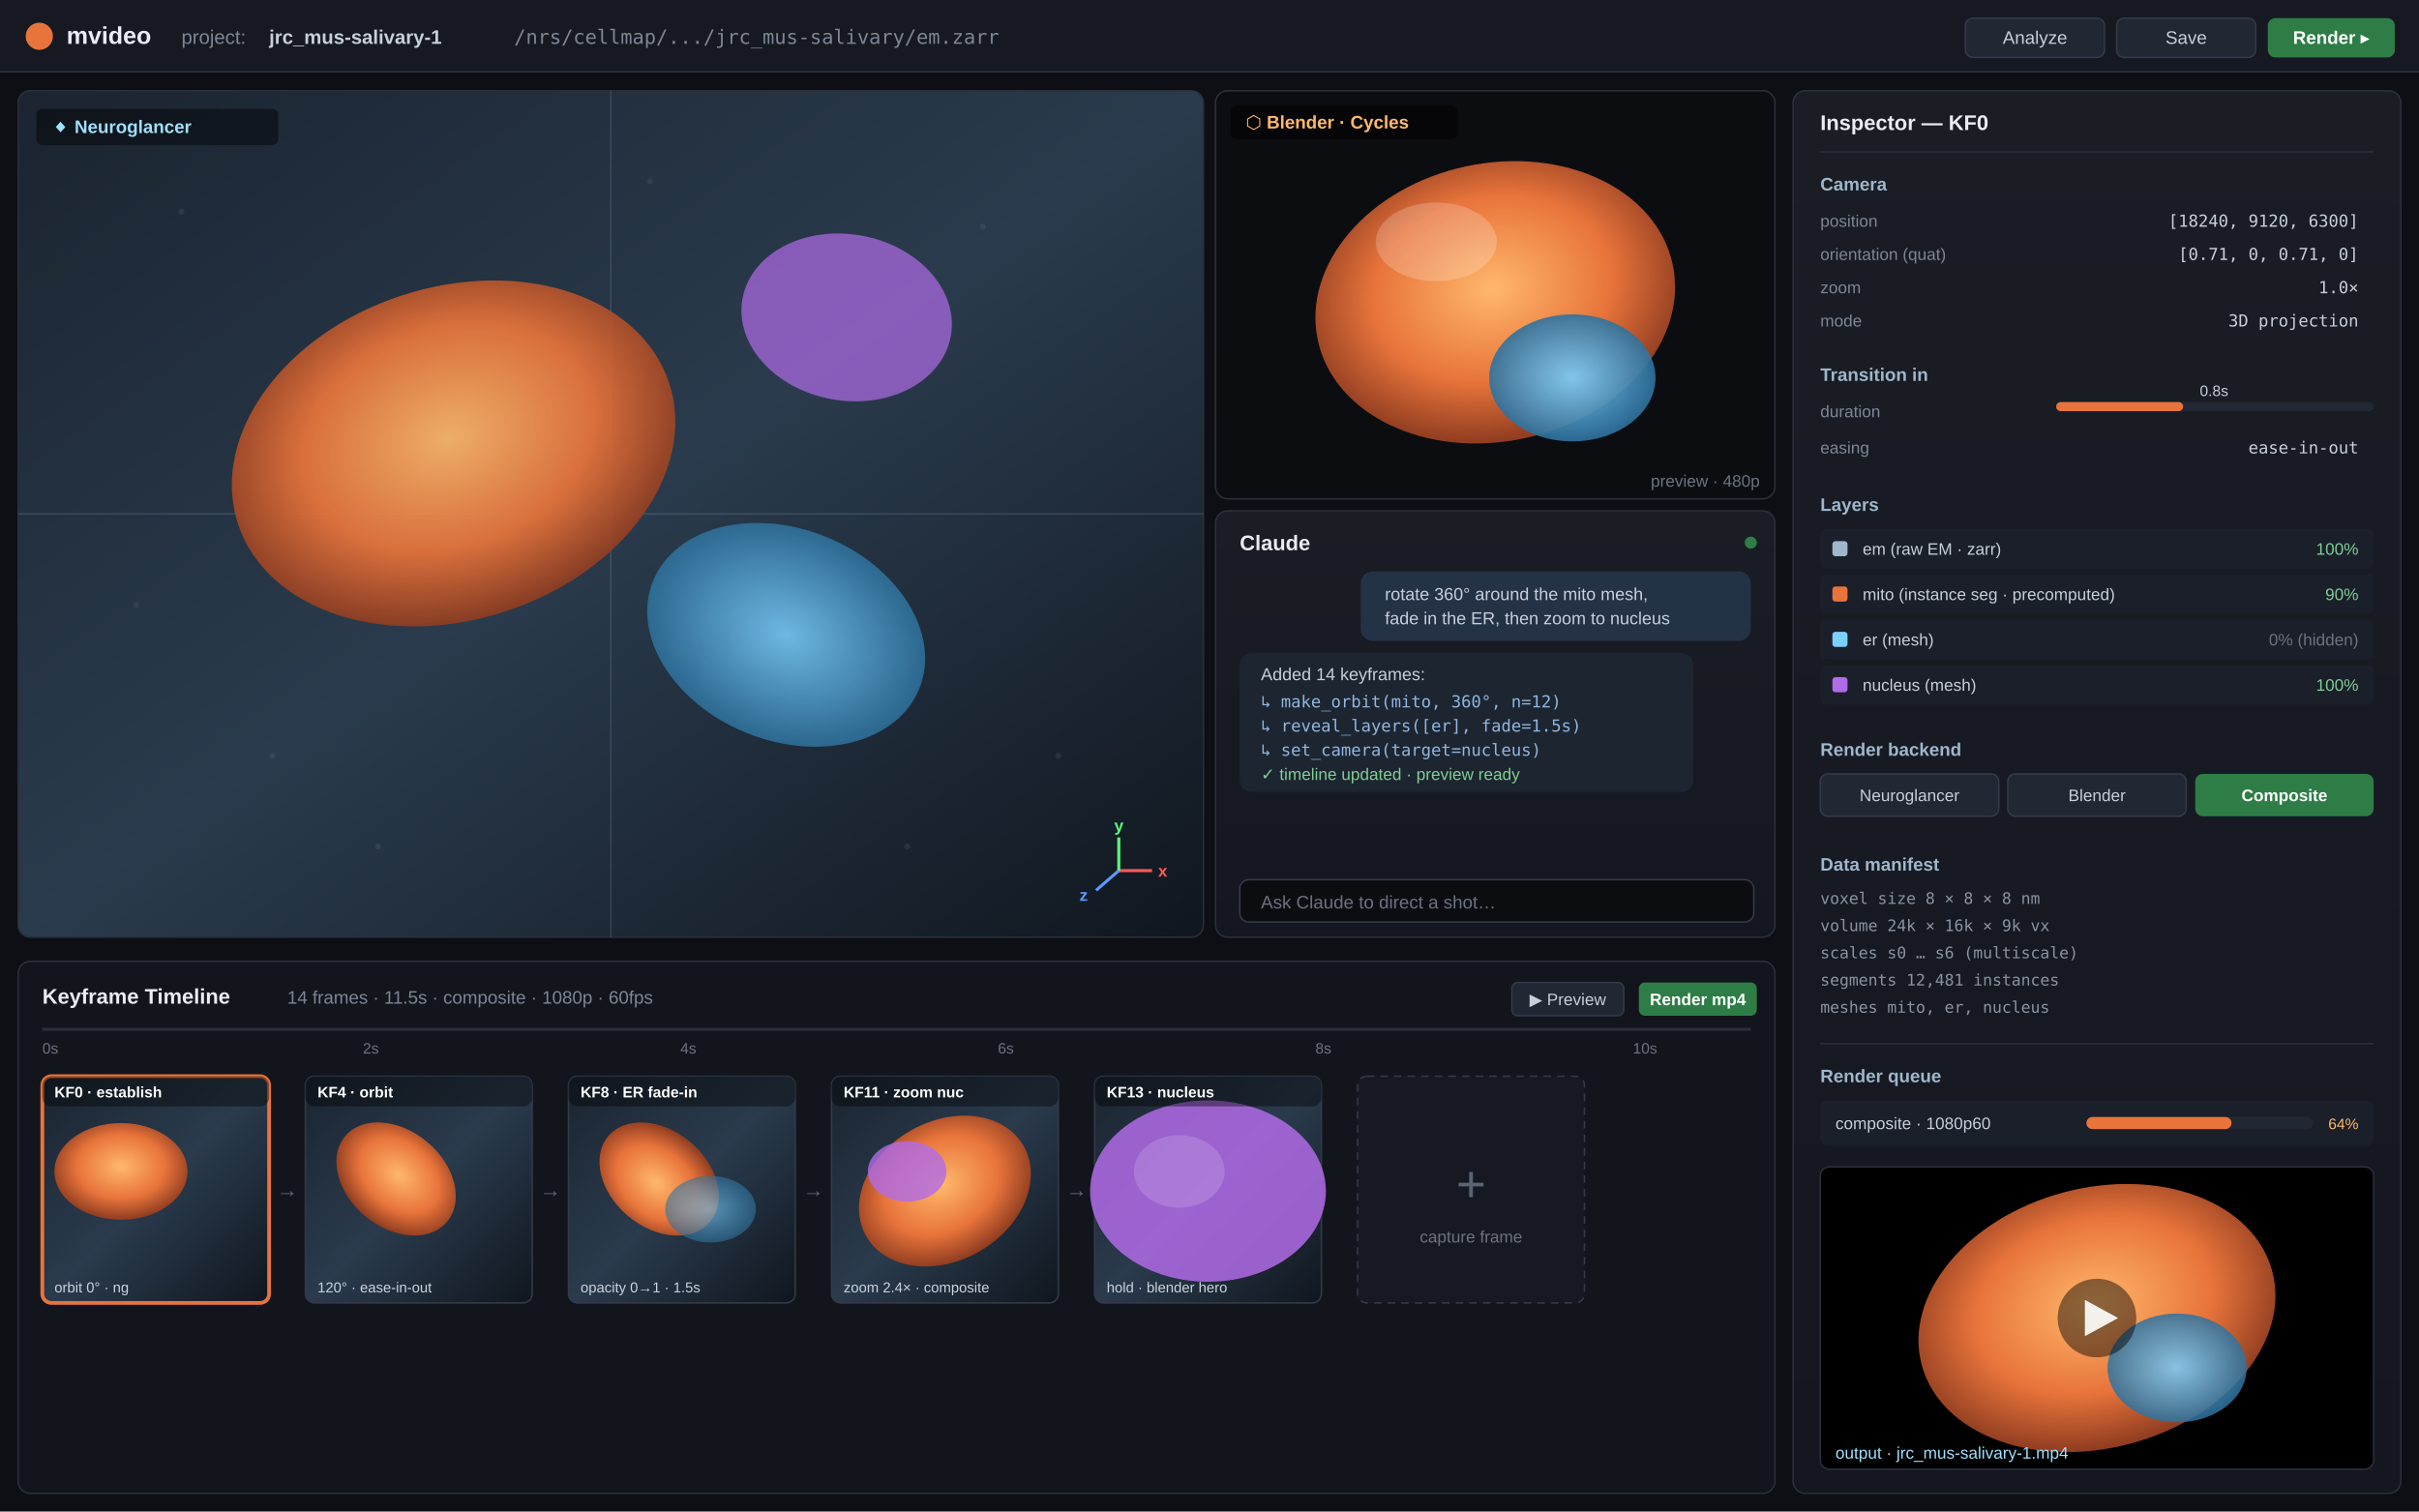
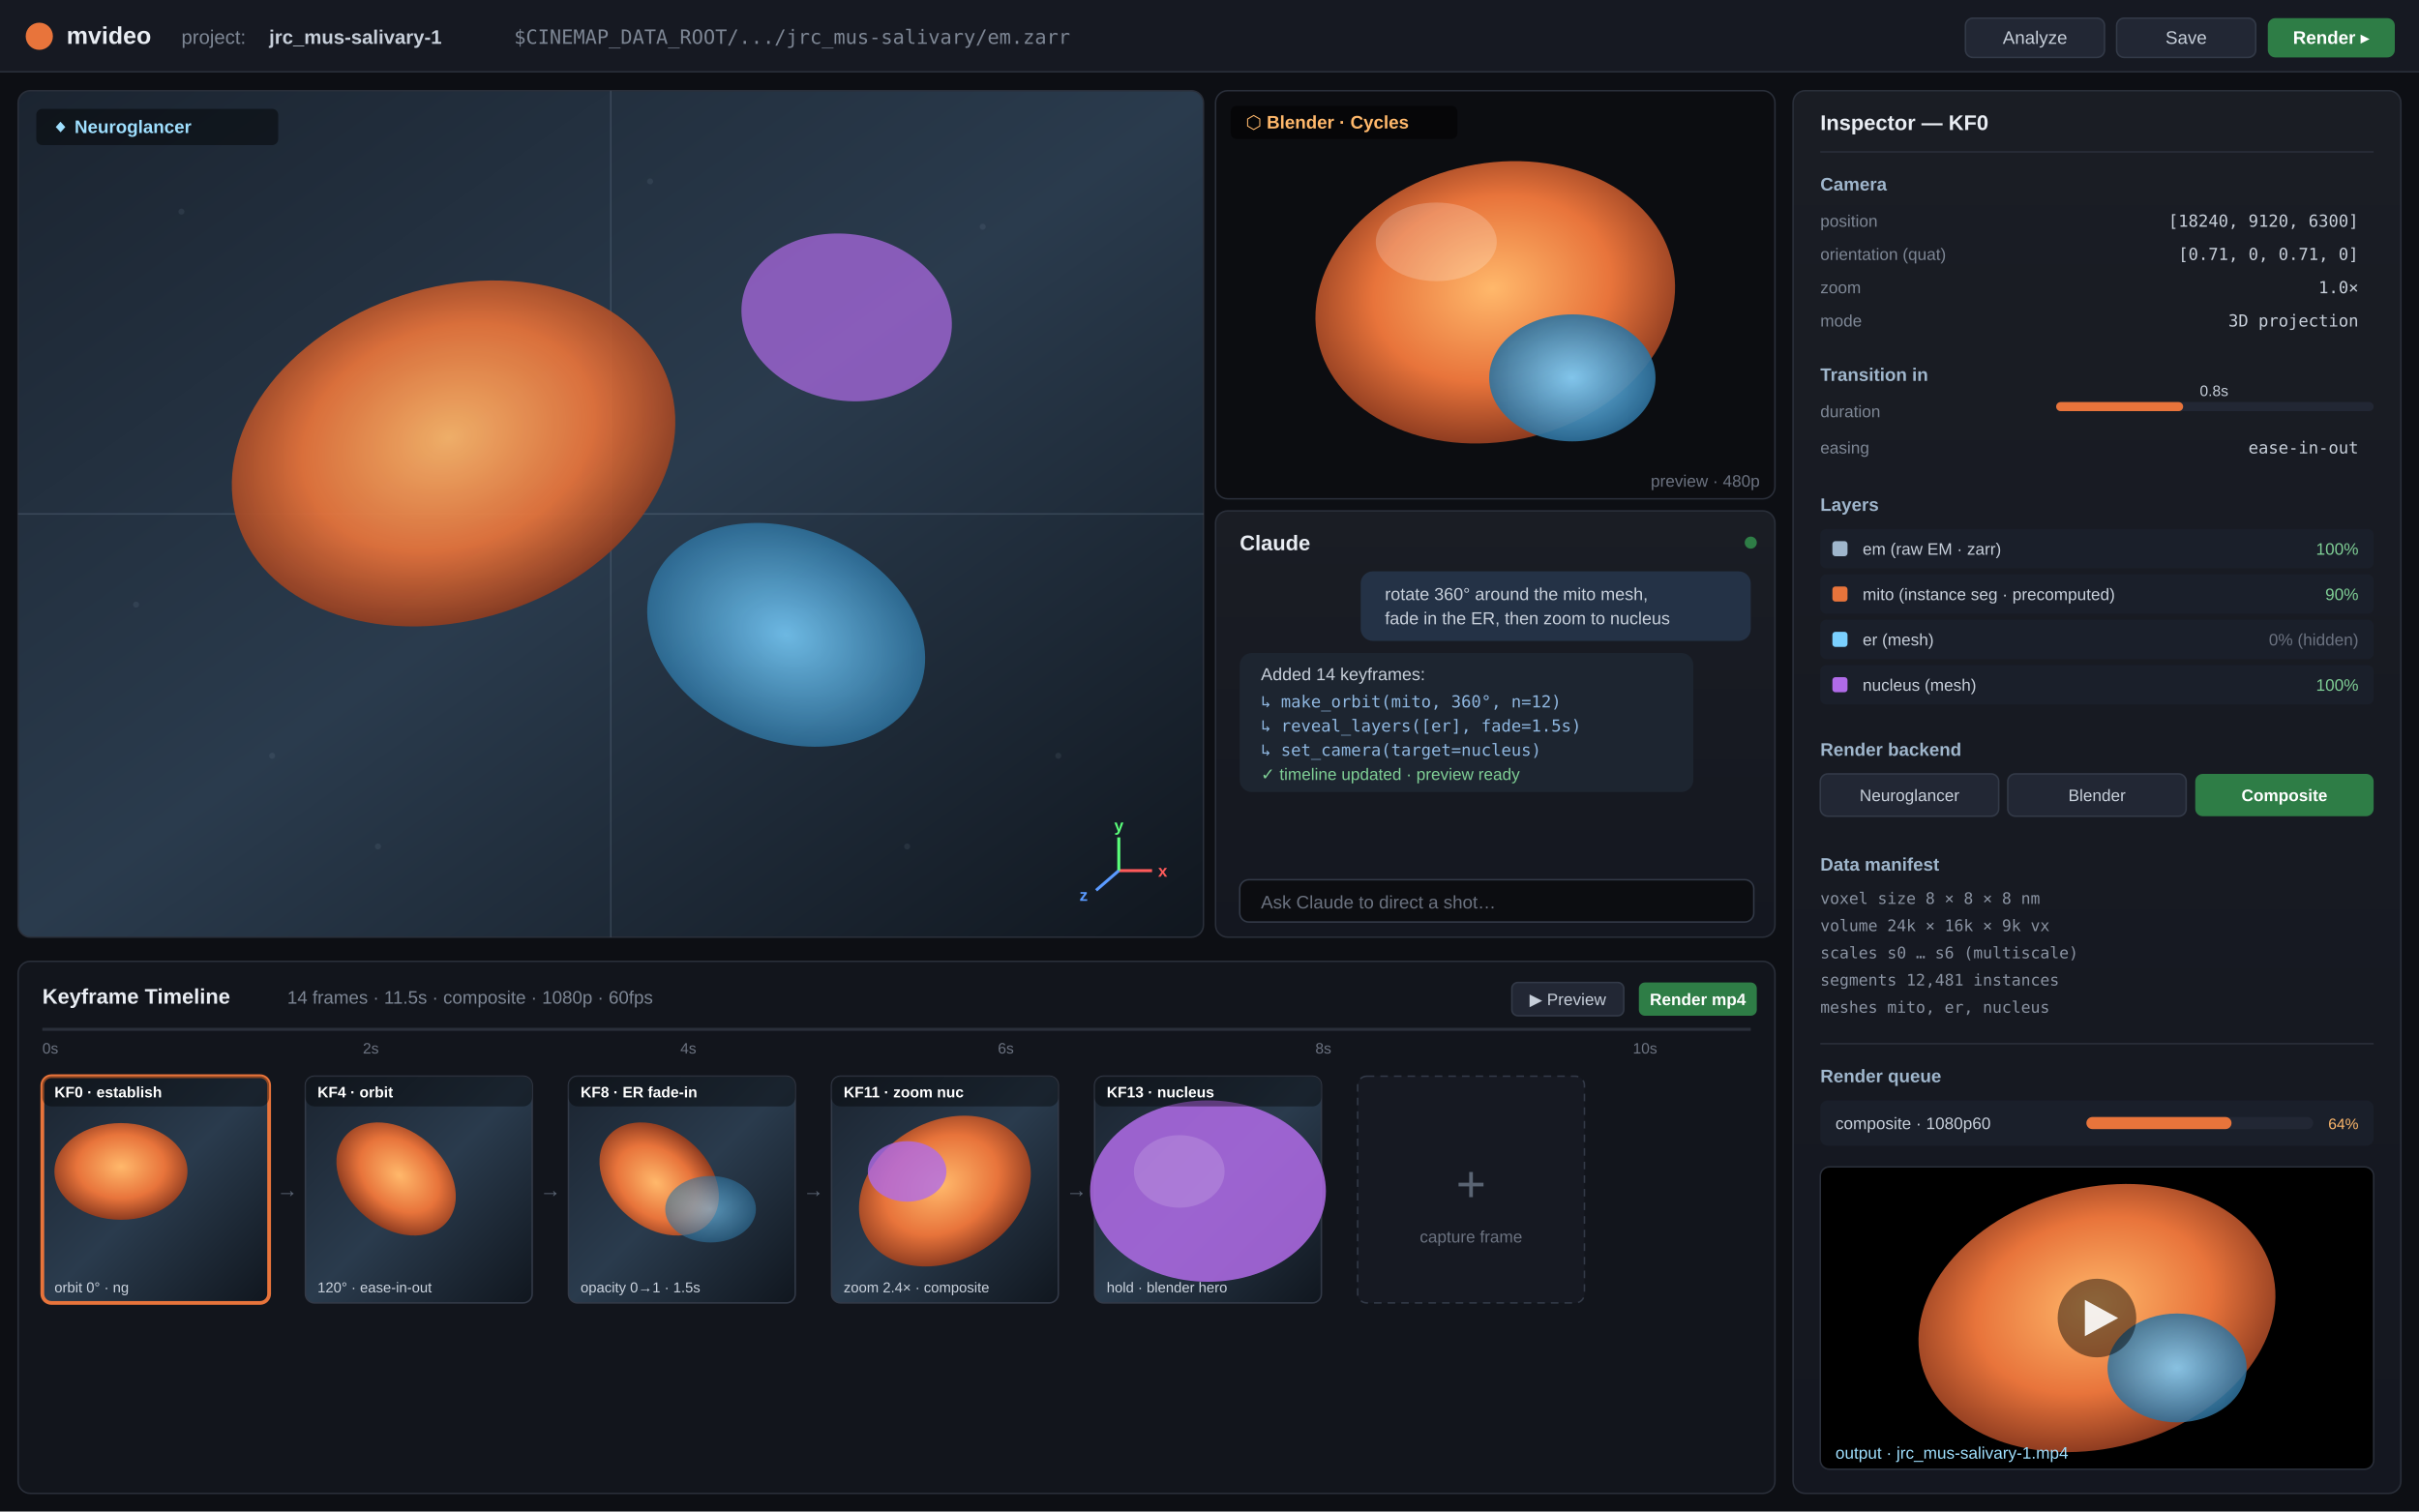
<svg xmlns="http://www.w3.org/2000/svg" width="1600" height="1000" viewBox="0 0 1600 1000" font-family="'Segoe UI', 'Helvetica Neue', Arial, sans-serif">
  <defs>
    <linearGradient id="emvol" x1="0" y1="0" x2="1" y2="1">
      <stop offset="0" stop-color="#1b2430" />
      <stop offset="0.5" stop-color="#2a3b4d" />
      <stop offset="1" stop-color="#10161e" />
    </linearGradient>
    <radialGradient id="mesh" cx="0.5" cy="0.45" r="0.6">
      <stop offset="0" stop-color="#ffb86b" />
      <stop offset="0.55" stop-color="#e8743b" />
      <stop offset="1" stop-color="#7a2f1a" />
    </radialGradient>
    <radialGradient id="mesh2" cx="0.5" cy="0.5" r="0.6">
      <stop offset="0" stop-color="#7ad0ff" />
      <stop offset="1" stop-color="#1f5f8a" />
    </radialGradient>
    <linearGradient id="panel" x1="0" y1="0" x2="0" y2="1">
      <stop offset="0" stop-color="#1a1d24" />
      <stop offset="1" stop-color="#141720" />
    </linearGradient>
  </defs>
  <rect width="1600" height="1000" fill="#0d0f14" />
  <rect x="0" y="0" width="1600" height="48" fill="#161922" />
  <rect x="0" y="47" width="1600" height="1" fill="#2a2f3a" />
  <circle cx="26" cy="24" r="9" fill="#e8743b" />
  <text x="44" y="29" fill="#e9edf3" font-size="16" font-weight="600">mvideo</text>
  <text x="120" y="29" fill="#7d8694" font-size="13">project:</text>
  <text x="178" y="29" fill="#c7cfda" font-size="13" font-weight="600">jrc_mus-salivary-1</text>
-   <text x="340" y="29" fill="#7d8694" font-size="13" font-family="monospace">/nrs/cellmap/.../jrc_mus-salivary/em.zarr</text>
+   <text x="340" y="29" fill="#7d8694" font-size="13" font-family="monospace">$CINEMAP_DATA_ROOT/.../jrc_mus-salivary/em.zarr</text>
  <rect x="1300" y="12" width="92" height="26" rx="5" fill="#222734" stroke="#333a48" />
  <text x="1346" y="29" fill="#c7cfda" font-size="12" text-anchor="middle">Analyze</text>
  <rect x="1400" y="12" width="92" height="26" rx="5" fill="#222734" stroke="#333a48" />
  <text x="1446" y="29" fill="#c7cfda" font-size="12" text-anchor="middle">Save</text>
  <rect x="1500" y="12" width="84" height="26" rx="5" fill="#2e7d46" />
  <text x="1542" y="29" fill="#ffffff" font-size="12" font-weight="600" text-anchor="middle">Render ▸</text>
  <rect x="12" y="60" width="784" height="560" rx="8" fill="url(#emvol)" stroke="#2a2f3a" />
  <g opacity="0.18" stroke="#9fb6cc" stroke-width="1">
    <line x1="404" y1="60" x2="404" y2="620" />
    <line x1="12" y1="340" x2="796" y2="340" />
  </g>
  <ellipse cx="300" cy="300" rx="150" ry="110" fill="url(#mesh)" opacity="0.92" transform="rotate(-18 300 300)" />
  <ellipse cx="520" cy="420" rx="95" ry="70" fill="url(#mesh2)" opacity="0.85" transform="rotate(22 520 420)" />
  <ellipse cx="560" cy="210" rx="70" ry="55" fill="#b06be8" opacity="0.7" transform="rotate(10 560 210)" />
  <g fill="#9fb6cc" opacity="0.10">
    <circle cx="120" cy="140" r="2" />
    <circle cx="180" cy="500" r="2" />
    <circle cx="650" cy="150" r="2" />
    <circle cx="700" cy="500" r="2" />
    <circle cx="430" cy="120" r="2" />
    <circle cx="250" cy="560" r="2" />
    <circle cx="600" cy="560" r="2" />
    <circle cx="90" cy="400" r="2" />
  </g>
  <rect x="24" y="72" width="160" height="24" rx="4" fill="#000000" opacity="0.45" />
  <text x="34" y="88" fill="#9fe0ff" font-size="12" font-weight="600">◆ Neuroglancer</text>
  <g transform="translate(740,576)" stroke-width="2" font-size="11" font-weight="700">
    <line x1="0" y1="0" x2="22" y2="0" stroke="#ff5a5a" />
    <text x="26" y="4" fill="#ff5a5a">x</text>
    <line x1="0" y1="0" x2="0" y2="-22" stroke="#5aff7a" />
    <text x="-3" y="-26" fill="#5aff7a">y</text>
    <line x1="0" y1="0" x2="-15" y2="13" stroke="#5a9aff" />
    <text x="-26" y="20" fill="#5a9aff">z</text>
  </g>
  <rect x="804" y="60" width="370" height="270" rx="8" fill="#0c0d11" stroke="#2a2f3a" />
  <ellipse cx="989" cy="200" rx="120" ry="92" fill="url(#mesh)" transform="rotate(-12 989 200)" />
  <ellipse cx="1040" cy="250" rx="55" ry="42" fill="url(#mesh2)" opacity="0.9" />
  <ellipse cx="950" cy="160" rx="40" ry="26" fill="#ffffff" opacity="0.20" />
  <rect x="814" y="70" width="150" height="22" rx="4" fill="#000000" opacity="0.5" />
  <text x="824" y="85" fill="#ffb86b" font-size="12" font-weight="600">⬡ Blender · Cycles</text>
  <text x="1164" y="322" fill="#6b7280" font-size="11" text-anchor="end">preview · 480p</text>
  <rect x="804" y="338" width="370" height="282" rx="8" fill="url(#panel)" stroke="#2a2f3a" />
  <text x="820" y="364" fill="#e9edf3" font-size="14" font-weight="700">Claude</text>
  <circle cx="1158" cy="359" r="4" fill="#2e7d46" />
  <rect x="900" y="378" width="258" height="46" rx="8" fill="#243246" />
  <text x="916" y="397" fill="#c7cfda" font-size="11.5">rotate 360° around the mito mesh,</text>
  <text x="916" y="413" fill="#c7cfda" font-size="11.5">fade in the ER, then zoom to nucleus</text>
  <rect x="820" y="432" width="300" height="92" rx="8" fill="#1d2530" />
  <text x="834" y="450" fill="#c7cfda" font-size="11.5">Added 14 keyframes:</text>
  <text x="834" y="468" fill="#8fb7e0" font-size="11" font-family="monospace">↳ make_orbit(mito, 360°, n=12)</text>
  <text x="834" y="484" fill="#8fb7e0" font-size="11" font-family="monospace">↳ reveal_layers([er], fade=1.5s)</text>
  <text x="834" y="500" fill="#8fb7e0" font-size="11" font-family="monospace">↳ set_camera(target=nucleus)</text>
  <text x="834" y="516" fill="#7fcf95" font-size="11">✓ timeline updated · preview ready</text>
  <rect x="820" y="582" width="340" height="28" rx="6" fill="#0c0d11" stroke="#333a48" />
  <text x="834" y="601" fill="#6b7280" font-size="12">Ask Claude to direct a shot…</text>
  <rect x="12" y="628" width="784" height="0" fill="none" />
  <rect x="12" y="636" width="1162" height="352" rx="8" fill="#12151c" stroke="#2a2f3a" />
  <text x="28" y="664" fill="#e9edf3" font-size="14" font-weight="700">Keyframe Timeline</text>
  <text x="190" y="664" fill="#7d8694" font-size="12">14 frames · 11.5s · composite · 1080p · 60fps</text>
  <rect x="1000" y="650" width="74" height="22" rx="4" fill="#222734" stroke="#333a48" />
  <text x="1037" y="665" fill="#c7cfda" font-size="11" text-anchor="middle">▶ Preview</text>
  <rect x="1084" y="650" width="78" height="22" rx="4" fill="#2e7d46" />
  <text x="1123" y="665" fill="#fff" font-size="11" font-weight="600" text-anchor="middle">Render mp4</text>
  <rect x="28" y="680" width="1130" height="2" fill="#2a2f3a" />
  <g fill="#6b7280" font-size="10">
    <text x="28" y="697">0s</text>
    <text x="240" y="697">2s</text>
    <text x="450" y="697">4s</text>
    <text x="660" y="697">6s</text>
    <text x="870" y="697">8s</text>
    <text x="1080" y="697">10s</text>
  </g>
  <g>
    <g>
      <rect x="28" y="712" width="150" height="150" rx="6" fill="url(#emvol)" stroke="#e8743b" stroke-width="2.5" />
      <ellipse cx="80" cy="775" rx="44" ry="32" fill="url(#mesh)" />
      <rect x="28" y="712" width="150" height="20" rx="6" fill="#000" opacity="0.4" />
      <text x="36" y="726" fill="#fff" font-size="10" font-weight="600">KF0 · establish</text>
      <text x="36" y="855" fill="#cbd3de" font-size="9.5">orbit 0° · ng</text>
    </g>
    <text x="190" y="792" fill="#5a6473" font-size="14" text-anchor="middle">→</text>
    <g>
      <rect x="202" y="712" width="150" height="150" rx="6" fill="url(#emvol)" stroke="#333a48" />
      <ellipse cx="262" cy="780" rx="44" ry="32" fill="url(#mesh)" transform="rotate(40 262 780)" />
      <rect x="202" y="712" width="150" height="20" rx="6" fill="#000" opacity="0.4" />
      <text x="210" y="726" fill="#fff" font-size="10" font-weight="600">KF4 · orbit</text>
      <text x="210" y="855" fill="#cbd3de" font-size="9.5">120° · ease-in-out</text>
    </g>
    <text x="364" y="792" fill="#5a6473" font-size="14" text-anchor="middle">→</text>
    <g>
      <rect x="376" y="712" width="150" height="150" rx="6" fill="url(#emvol)" stroke="#333a48" />
      <ellipse cx="436" cy="780" rx="44" ry="32" fill="url(#mesh)" transform="rotate(220 436 780)" />
      <ellipse cx="470" cy="800" rx="30" ry="22" fill="url(#mesh2)" opacity="0.6" />
      <rect x="376" y="712" width="150" height="20" rx="6" fill="#000" opacity="0.4" />
      <text x="384" y="726" fill="#fff" font-size="10" font-weight="600">KF8 · ER fade-in</text>
      <text x="384" y="855" fill="#cbd3de" font-size="9.5">opacity 0→1 · 1.5s</text>
    </g>
    <text x="538" y="792" fill="#5a6473" font-size="14" text-anchor="middle">→</text>
    <g>
      <rect x="550" y="712" width="150" height="150" rx="6" fill="url(#emvol)" stroke="#333a48" />
      <ellipse cx="625" cy="788" rx="60" ry="46" fill="url(#mesh)" transform="rotate(330 625 788)" />
      <ellipse cx="600" cy="775" rx="26" ry="20" fill="#b06be8" opacity="0.8" />
      <rect x="550" y="712" width="150" height="20" rx="6" fill="#000" opacity="0.4" />
      <text x="558" y="726" fill="#fff" font-size="10" font-weight="600">KF11 · zoom nuc</text>
      <text x="558" y="855" fill="#cbd3de" font-size="9.5">zoom 2.4× · composite</text>
    </g>
    <text x="712" y="792" fill="#5a6473" font-size="14" text-anchor="middle">→</text>
    <g>
      <rect x="724" y="712" width="150" height="150" rx="6" fill="url(#emvol)" stroke="#333a48" />
      <ellipse cx="799" cy="788" rx="78" ry="60" fill="#b06be8" opacity="0.85" />
      <ellipse cx="780" cy="775" rx="30" ry="24" fill="#ffffff" opacity="0.15" />
      <rect x="724" y="712" width="150" height="20" rx="6" fill="#000" opacity="0.4" />
      <text x="732" y="726" fill="#fff" font-size="10" font-weight="600">KF13 · nucleus</text>
      <text x="732" y="855" fill="#cbd3de" font-size="9.5">hold · blender hero</text>
    </g>
    <g>
      <rect x="898" y="712" width="150" height="150" rx="6" fill="#161922" stroke="#333a48" stroke-dasharray="5 4" />
      <text x="973" y="795" fill="#5a6473" font-size="34" text-anchor="middle">+</text>
      <text x="973" y="822" fill="#6b7280" font-size="11" text-anchor="middle">capture frame</text>
    </g>
  </g>
  <rect x="1186" y="60" width="402" height="928" rx="8" fill="url(#panel)" stroke="#2a2f3a" />
  <text x="1204" y="86" fill="#e9edf3" font-size="14" font-weight="700">Inspector — KF0</text>
  <rect x="1204" y="100" width="366" height="1" fill="#2a2f3a" />
  <text x="1204" y="126" fill="#9fb6cc" font-size="12" font-weight="600">Camera</text>
  <text x="1204" y="150" fill="#7d8694" font-size="11">position</text>
  <text x="1560" y="150" fill="#c7cfda" font-size="11" font-family="monospace" text-anchor="end">[18240, 9120, 6300]</text>
  <text x="1204" y="172" fill="#7d8694" font-size="11">orientation (quat)</text>
  <text x="1560" y="172" fill="#c7cfda" font-size="11" font-family="monospace" text-anchor="end">[0.71, 0, 0.71, 0]</text>
  <text x="1204" y="194" fill="#7d8694" font-size="11">zoom</text>
  <text x="1560" y="194" fill="#c7cfda" font-size="11" font-family="monospace" text-anchor="end">1.0×</text>
  <text x="1204" y="216" fill="#7d8694" font-size="11">mode</text>
  <text x="1560" y="216" fill="#c7cfda" font-size="11" font-family="monospace" text-anchor="end">3D projection</text>
  <text x="1204" y="252" fill="#9fb6cc" font-size="12" font-weight="600">Transition in</text>
  <text x="1204" y="276" fill="#7d8694" font-size="11">duration</text>
  <rect x="1360" y="266" width="210" height="6" rx="3" fill="#222734" />
  <rect x="1360" y="266" width="84" height="6" rx="3" fill="#e8743b" />
  <text x="1455" y="262" fill="#c7cfda" font-size="10">0.8s</text>
  <text x="1204" y="300" fill="#7d8694" font-size="11">easing</text>
  <text x="1560" y="300" fill="#c7cfda" font-size="11" font-family="monospace" text-anchor="end">ease-in-out</text>
  <text x="1204" y="338" fill="#9fb6cc" font-size="12" font-weight="600">Layers</text>
  <g font-size="11">
    <rect x="1204" y="350" width="366" height="26" rx="4" fill="#1a1f2a" />
    <rect x="1212" y="358" width="10" height="10" rx="2" fill="#9fb6cc" />
    <text x="1232" y="367" fill="#c7cfda">em  (raw EM · zarr)</text>
    <text x="1560" y="367" fill="#7fcf95" text-anchor="end">100%</text>
    <rect x="1204" y="380" width="366" height="26" rx="4" fill="#1a1f2a" />
    <rect x="1212" y="388" width="10" height="10" rx="2" fill="#e8743b" />
    <text x="1232" y="397" fill="#c7cfda">mito  (instance seg · precomputed)</text>
    <text x="1560" y="397" fill="#7fcf95" text-anchor="end">90%</text>
    <rect x="1204" y="410" width="366" height="26" rx="4" fill="#1a1f2a" />
    <rect x="1212" y="418" width="10" height="10" rx="2" fill="#7ad0ff" />
    <text x="1232" y="427" fill="#c7cfda">er  (mesh)</text>
    <text x="1560" y="427" fill="#6b7280" text-anchor="end">0% (hidden)</text>
    <rect x="1204" y="440" width="366" height="26" rx="4" fill="#1a1f2a" />
    <rect x="1212" y="448" width="10" height="10" rx="2" fill="#b06be8" />
    <text x="1232" y="457" fill="#c7cfda">nucleus  (mesh)</text>
    <text x="1560" y="457" fill="#7fcf95" text-anchor="end">100%</text>
  </g>
  <text x="1204" y="500" fill="#9fb6cc" font-size="12" font-weight="600">Render backend</text>
  <rect x="1204" y="512" width="118" height="28" rx="5" fill="#222734" stroke="#333a48" />
  <text x="1263" y="530" fill="#c7cfda" font-size="11" text-anchor="middle">Neuroglancer</text>
  <rect x="1328" y="512" width="118" height="28" rx="5" fill="#222734" stroke="#333a48" />
  <text x="1387" y="530" fill="#c7cfda" font-size="11" text-anchor="middle">Blender</text>
  <rect x="1452" y="512" width="118" height="28" rx="5" fill="#2e7d46" />
  <text x="1511" y="530" fill="#fff" font-size="11" font-weight="600" text-anchor="middle">Composite</text>
  <text x="1204" y="576" fill="#9fb6cc" font-size="12" font-weight="600">Data manifest</text>
  <g font-size="10.5" font-family="monospace" fill="#8a93a2">
    <text x="1204" y="598">voxel size      8 × 8 × 8 nm</text>
    <text x="1204" y="616">volume          24k × 16k × 9k vx</text>
    <text x="1204" y="634">scales          s0 … s6 (multiscale)</text>
    <text x="1204" y="652">segments        12,481 instances</text>
    <text x="1204" y="670">meshes          mito, er, nucleus</text>
  </g>
  <rect x="1204" y="690" width="366" height="1" fill="#2a2f3a" />
  <text x="1204" y="716" fill="#9fb6cc" font-size="12" font-weight="600">Render queue</text>
  <rect x="1204" y="728" width="366" height="30" rx="5" fill="#1a1f2a" />
  <text x="1214" y="747" fill="#c7cfda" font-size="11">composite · 1080p60</text>
  <rect x="1380" y="739" width="150" height="8" rx="4" fill="#222734" />
  <rect x="1380" y="739" width="96" height="8" rx="4" fill="#e8743b" />
  <text x="1560" y="747" fill="#ffb86b" font-size="10" text-anchor="end">64%</text>
  <rect x="1204" y="772" width="366" height="200" rx="6" fill="#000000" stroke="#2a2f3a" />
  <ellipse cx="1387" cy="872" rx="120" ry="86" fill="url(#mesh)" transform="rotate(-15 1387 872)" />
  <ellipse cx="1440" cy="905" rx="46" ry="36" fill="url(#mesh2)" opacity="0.85" />
  <circle cx="1387" cy="872" r="26" fill="#000" opacity="0.45" />
  <path d="M1379 860 L1379 884 L1401 872 Z" fill="#ffffff" opacity="0.9" />
  <text x="1214" y="965" fill="#9fe0ff" font-size="11">output · jrc_mus-salivary-1.mp4</text>
</svg>
